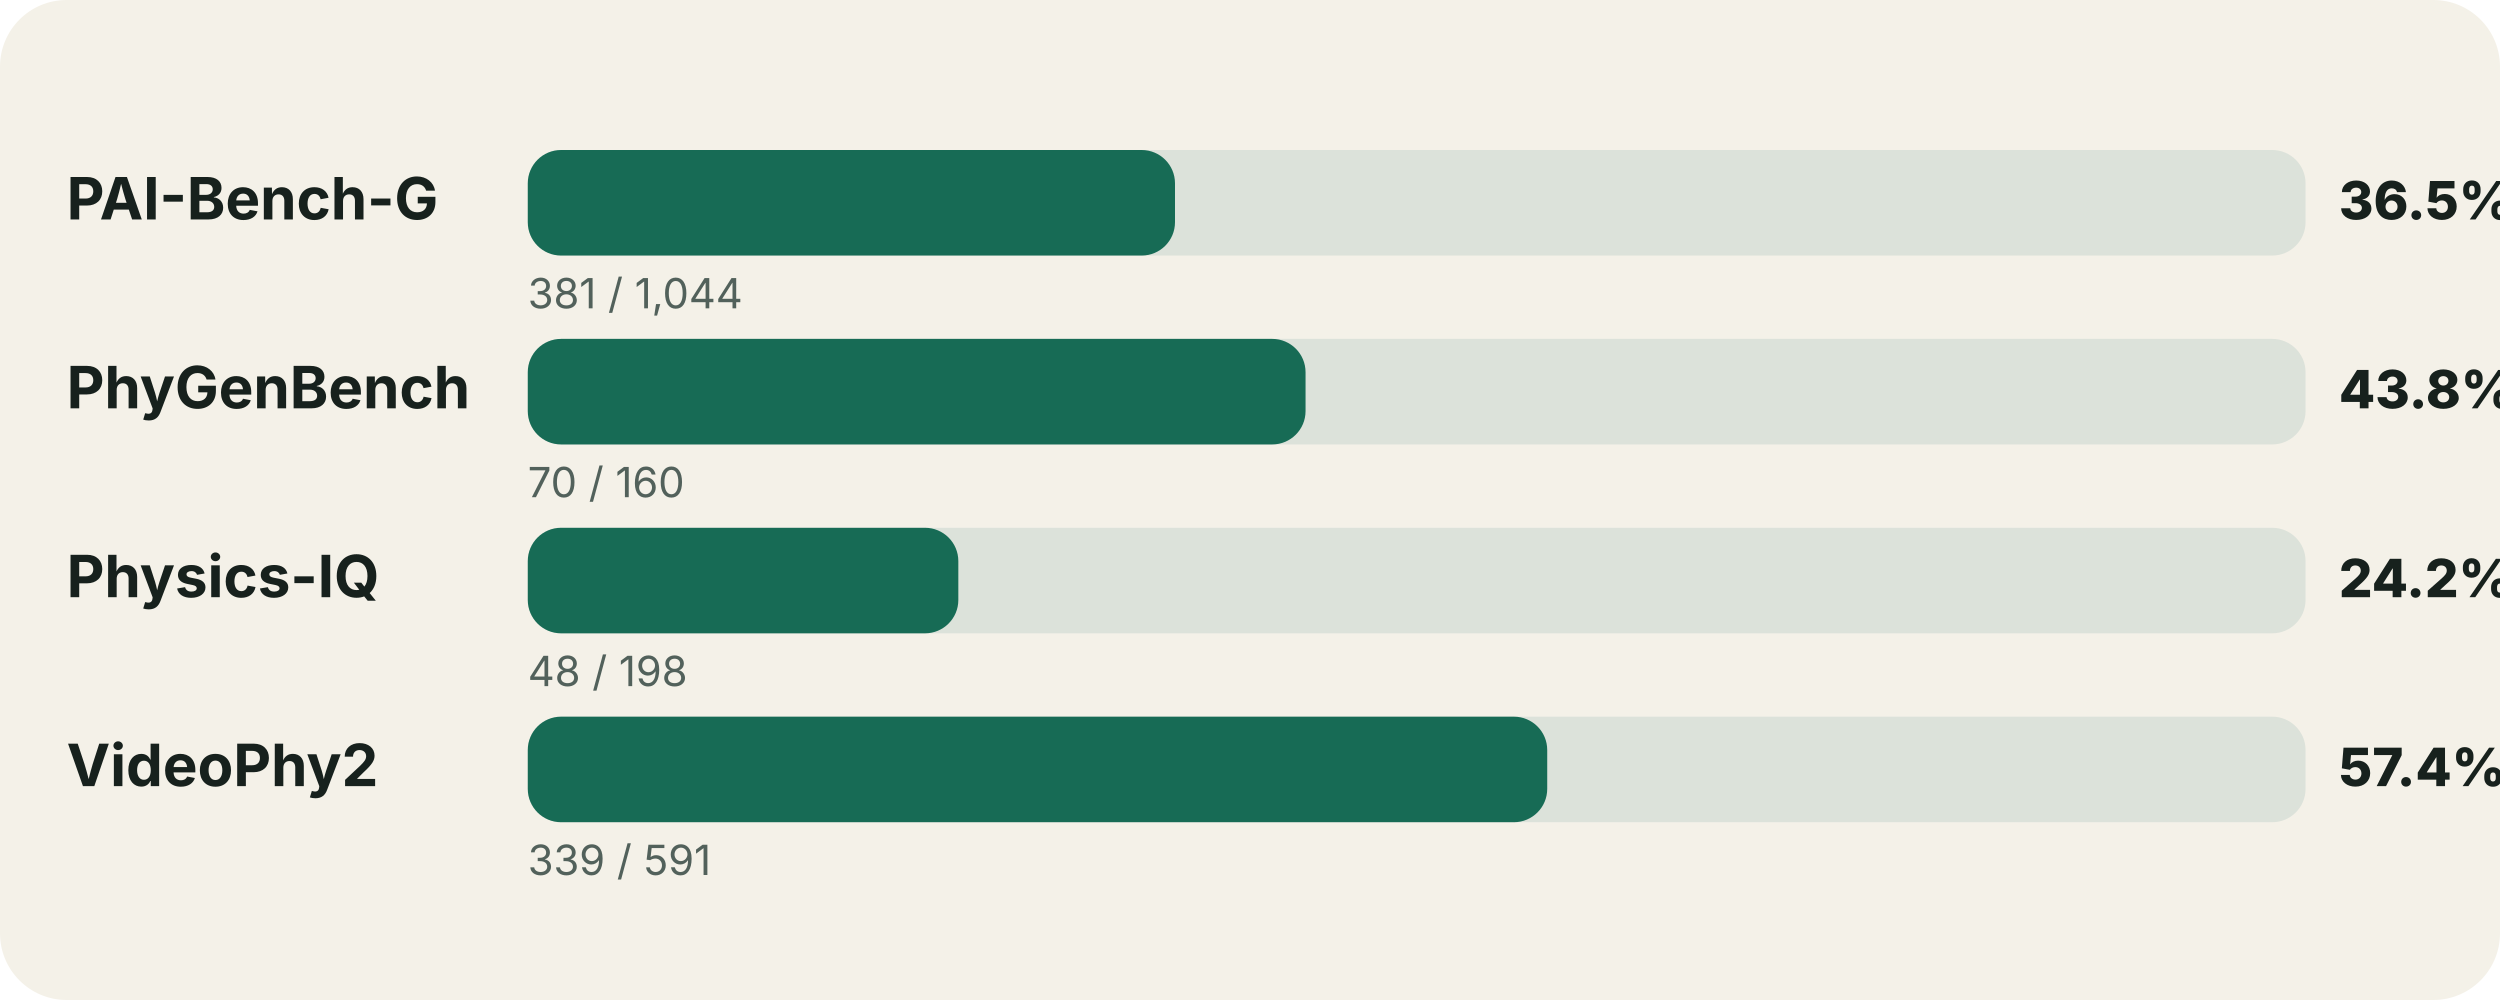
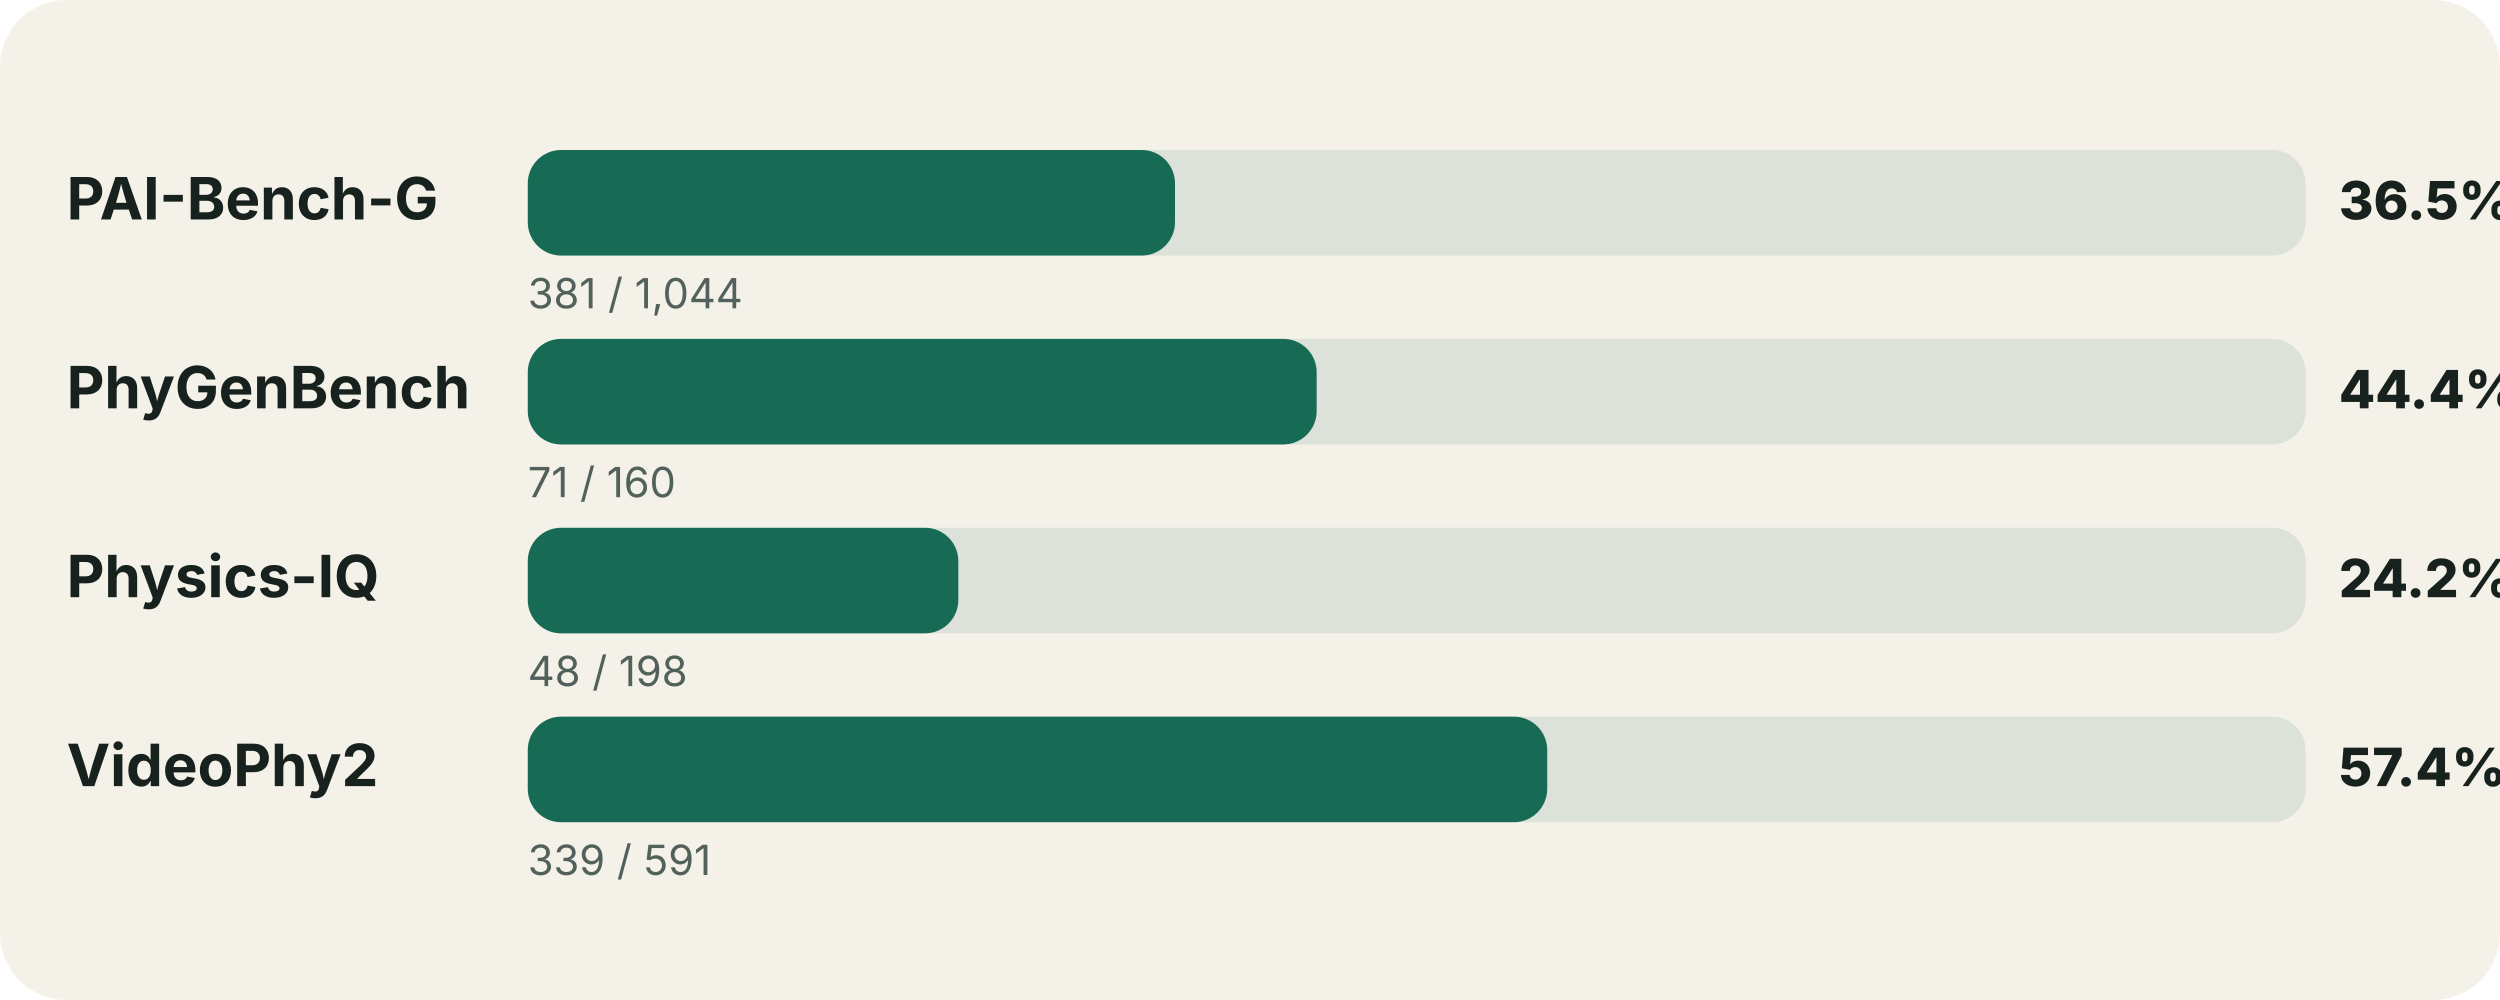
<svg xmlns="http://www.w3.org/2000/svg" viewBox="0 0 900 360" role="img" aria-labelledby="title desc">
  <rect width="100%" height="100%" rx="24" fill="#f4f1e8" />
  <style>text{font-family:system-ui,-apple-system,Segoe UI,sans-serif;fill:#17211d}.label{font-size:21px;font-weight:700}.value{font-size:19px;font-weight:800}.small{font-size:15px;fill:#52615b}.track{fill:#dce2da}.bar{fill:#176b55}</style>
  <text class="label" x="24" y="79">PAI-Bench-G</text>
  <rect class="track" x="190" y="54" width="640" height="38" rx="12" />
  <rect class="bar" x="190" y="54" width="233" height="38" rx="12" />
  <text class="value" x="842" y="79">36.5%</text>
  <text class="small" x="190" y="111">381 / 1,044</text>
  <text class="label" x="24" y="147">PhyGenBench</text>
  <rect class="track" x="190" y="122" width="640" height="38" rx="12" />
-   <rect class="bar" x="190" y="122" width="280" height="38" rx="12" />
-   <text class="value" x="842" y="147">43.8%</text>
-   <text class="small" x="190" y="179">70 / 160</text>
+   <rect class="bar" x="190" y="122" width="284" height="38" rx="12" />
+   <text class="value" x="842" y="147">44.4%</text>
+   <text class="small" x="190" y="179">71 / 160</text>
  <text class="label" x="24" y="215">Physics-IQ</text>
  <rect class="track" x="190" y="190" width="640" height="38" rx="12" />
  <rect class="bar" x="190" y="190" width="155" height="38" rx="12" />
  <text class="value" x="842" y="215">24.2%</text>
  <text class="small" x="190" y="247">48 / 198</text>
  <text class="label" x="24" y="283">VideoPhy2</text>
  <rect class="track" x="190" y="258" width="640" height="38" rx="12" />
  <rect class="bar" x="190" y="258" width="367" height="38" rx="12" />
  <text class="value" x="842" y="283">57.4%</text>
  <text class="small" x="190" y="315">339 / 591</text>
</svg>
